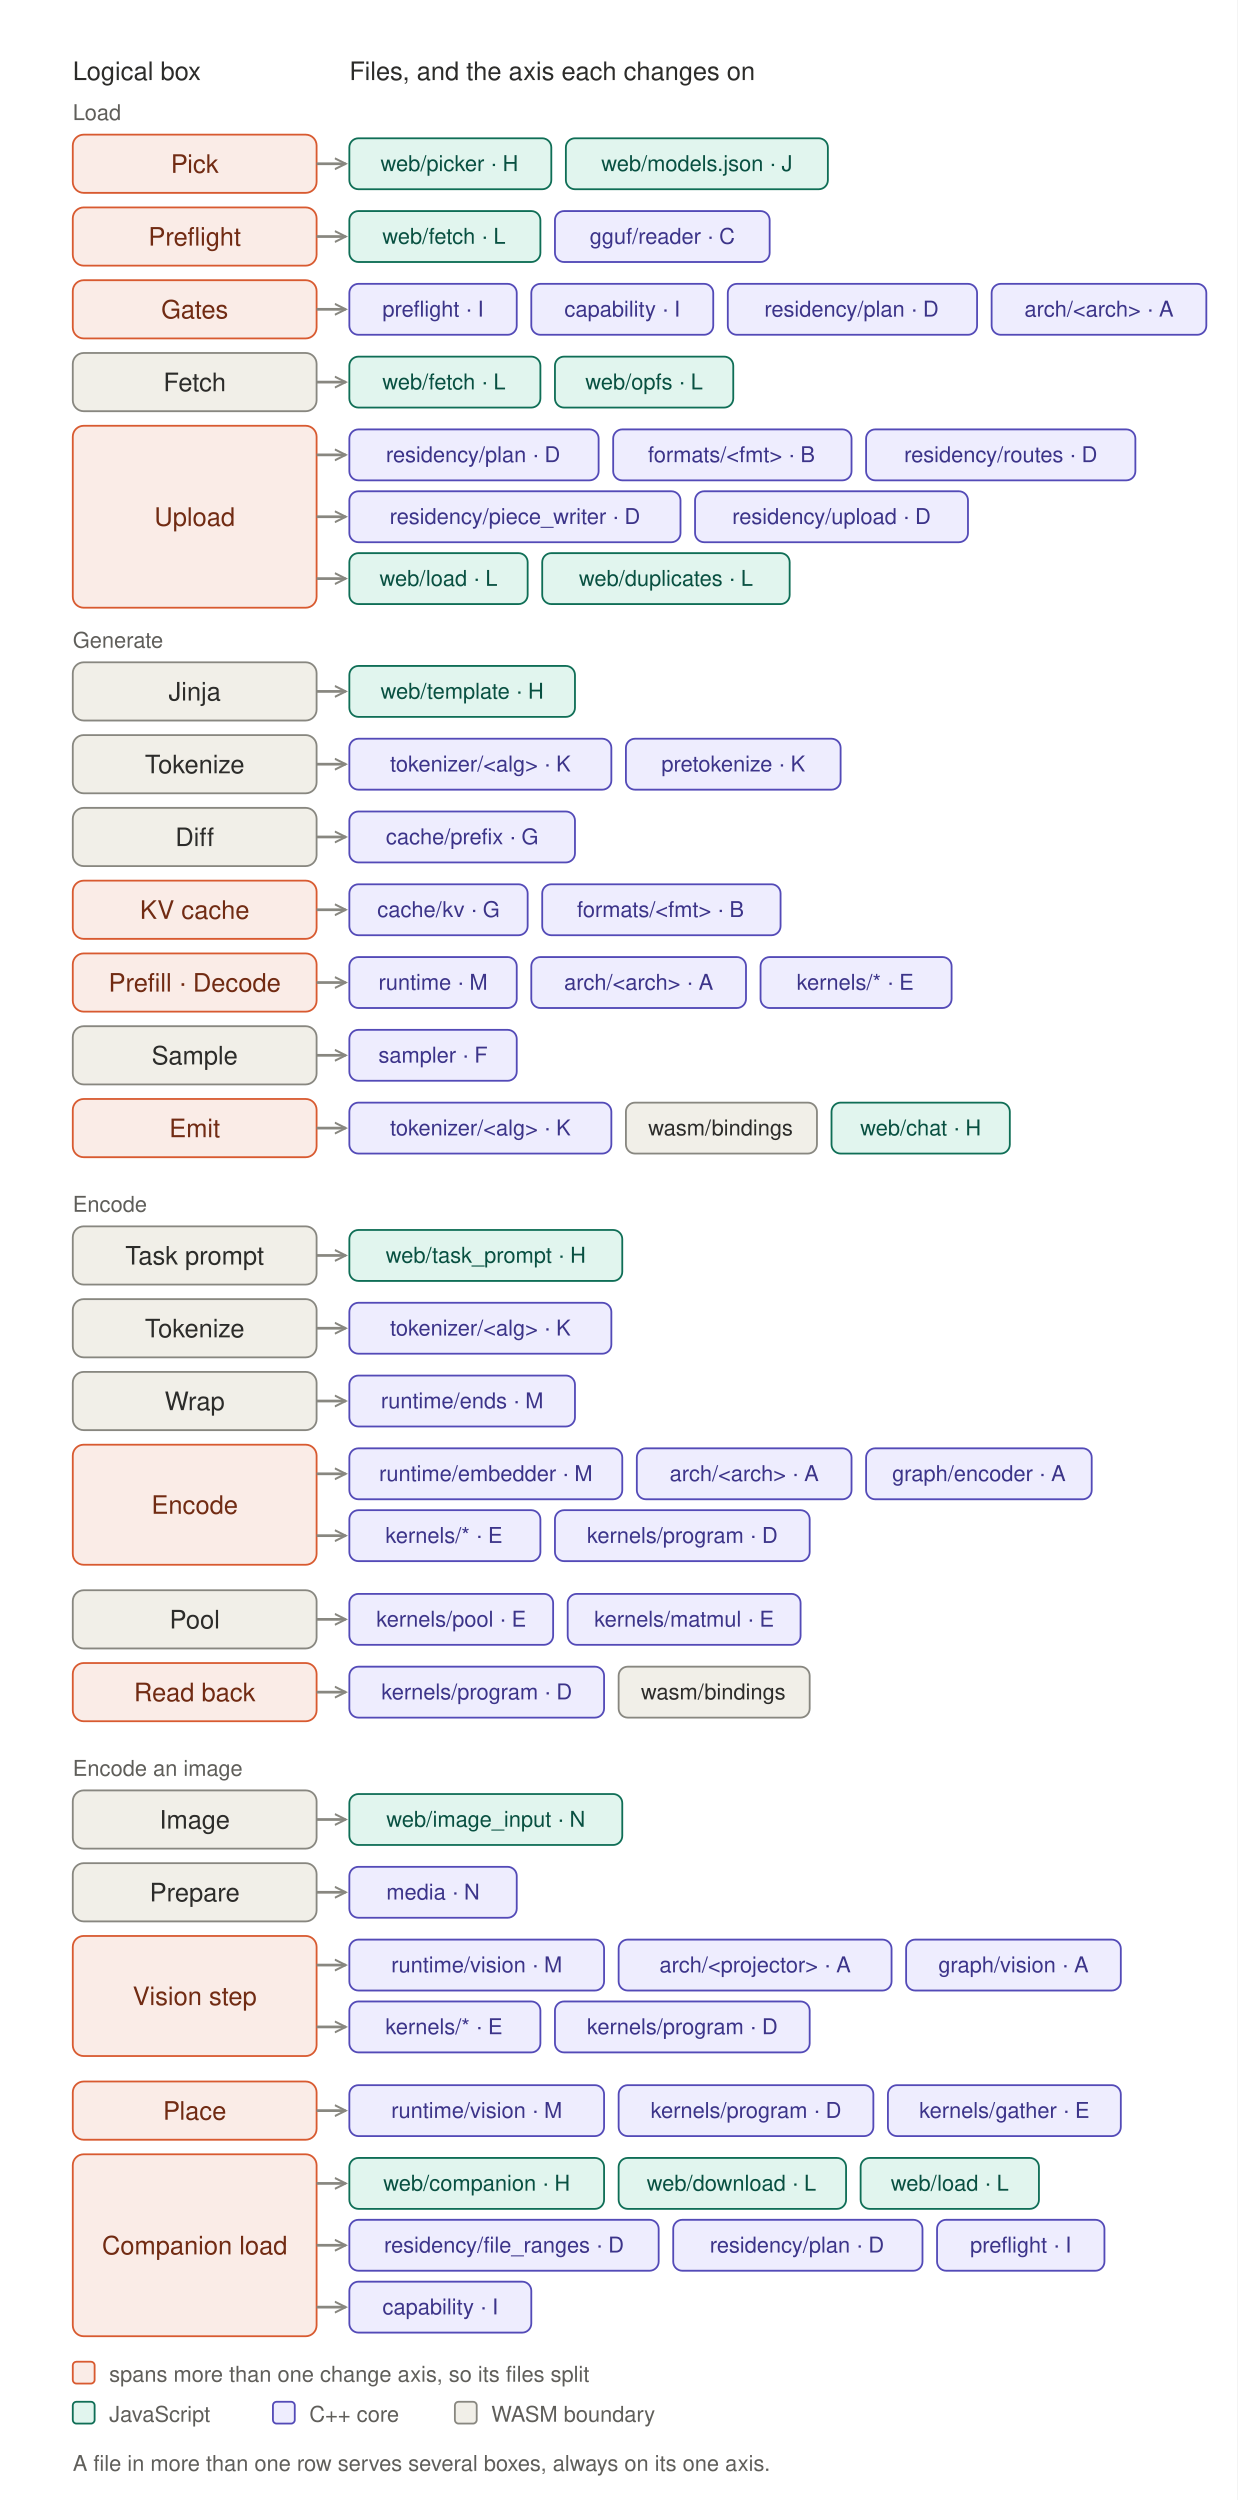
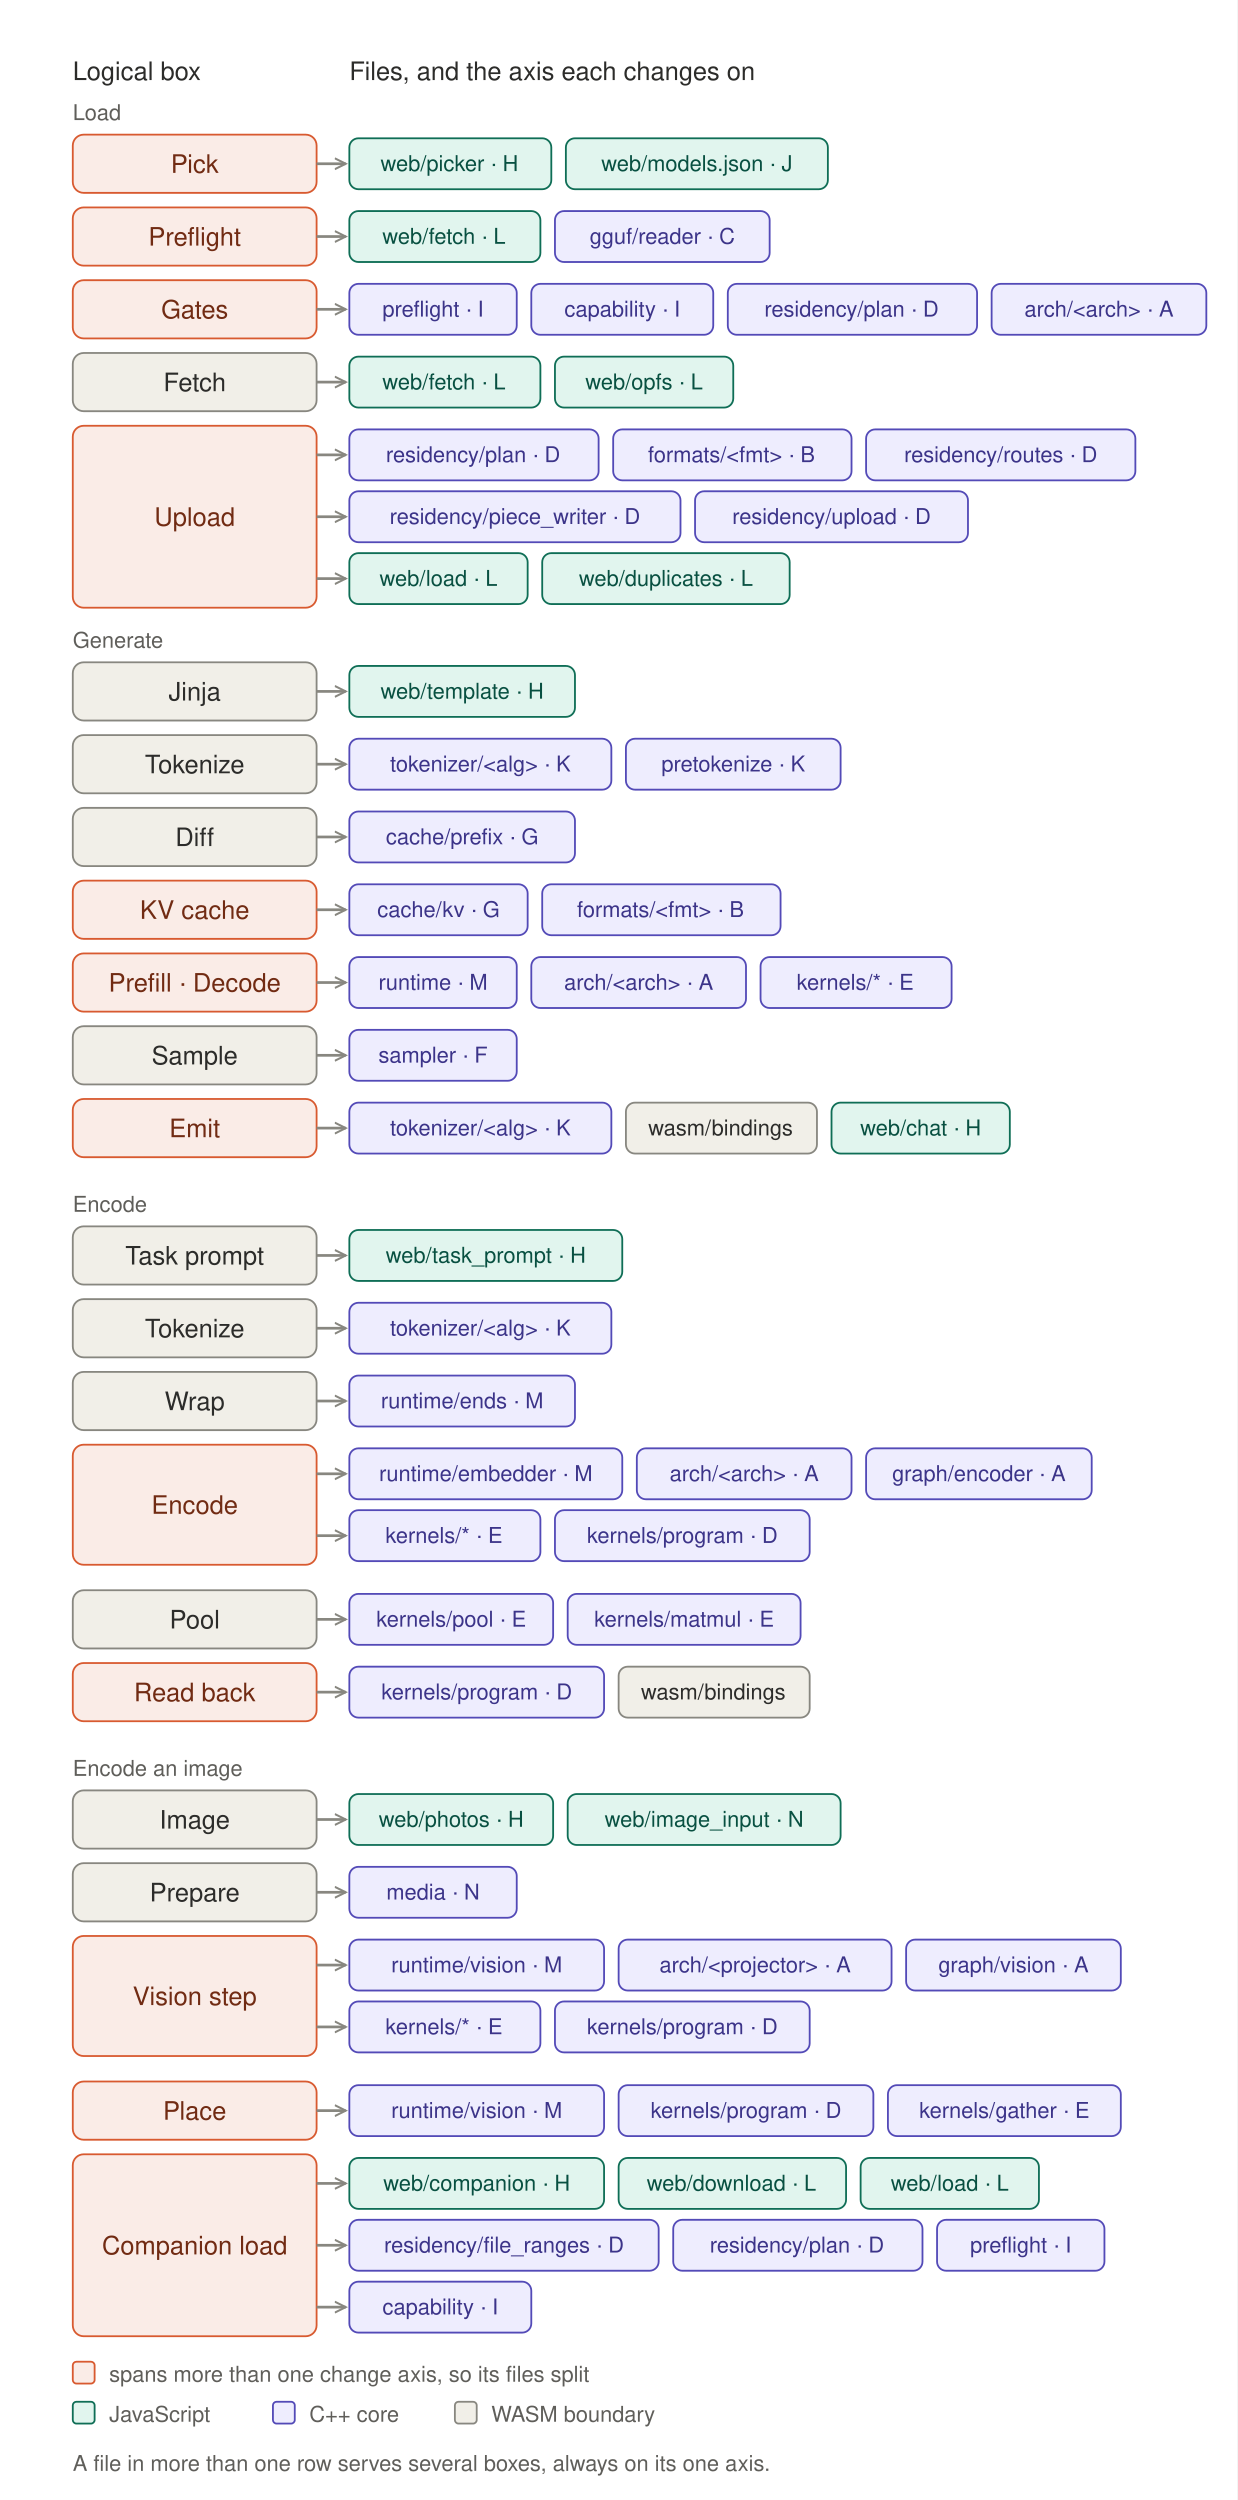
<svg xmlns="http://www.w3.org/2000/svg" width="680" height="1374" viewBox="0 0 680 1374" role="img">
  <style>
  .bg { fill: #FFFFFF; }
  .th { font: 500 14px -apple-system, BlinkMacSystemFont, "Segoe UI", Helvetica, Arial, sans-serif; fill: #2C2C2A; }
  .ts { font: 400 12px -apple-system, BlinkMacSystemFont, "Segoe UI", Helvetica, Arial, sans-serif; fill: #5F5E5A; }
  rect { stroke-width: 1; }
  .coral rect  { fill: #FAECE7; stroke: #D85A30; } .coral text  { fill: #712B13; }
  .gray rect   { fill: #F1EFE8; stroke: #888780; } .gray text   { fill: #2C2C2A; }
  .teal rect   { fill: #E1F5EE; stroke: #0F6E56; } .teal text   { fill: #085041; }
  .purple rect { fill: #EEEDFE; stroke: #534AB7; } .purple text { fill: #3C3489; }
  .arr { stroke: #888780; stroke-width: 1.5; fill: none; }
</style>
  <defs>
    <marker id="a" viewBox="0 0 10 10" refX="8" refY="5" markerWidth="5" markerHeight="5" orient="auto-start-reverse">
      <path d="M 0 1 L 8 5 L 0 9" fill="none" stroke="#888780" stroke-width="1.5" />
    </marker>
  </defs>
  <rect class="bg" x="0" y="0" width="680" height="1374" />
  <text class="th" x="40" y="44">Logical box</text>
  <text class="th" x="192" y="44">Files, and the axis each changes on</text>
  <text class="ts" x="40" y="66">Load</text>
  <g class="coral">
    <rect x="40" y="74" width="134" height="32" rx="6" />
    <text class="th" x="107" y="95" text-anchor="middle">Pick</text>
  </g>
  <line class="arr" x1="174" y1="90" x2="190" y2="90" marker-end="url(#a)" />
  <g class="teal">
    <rect x="192" y="76" width="111" height="28" rx="5" />
    <text class="ts" x="247" y="94" text-anchor="middle">web/picker · H</text>
  </g>
  <g class="teal">
    <rect x="311" y="76" width="144" height="28" rx="5" />
    <text class="ts" x="383" y="94" text-anchor="middle">web/models.json · J</text>
  </g>
  <g class="coral">
    <rect x="40" y="114" width="134" height="32" rx="6" />
    <text class="th" x="107" y="135" text-anchor="middle">Preflight</text>
  </g>
  <line class="arr" x1="174" y1="130" x2="190" y2="130" marker-end="url(#a)" />
  <g class="teal">
    <rect x="192" y="116" width="105" height="28" rx="5" />
    <text class="ts" x="244" y="134" text-anchor="middle">web/fetch · L</text>
  </g>
  <g class="purple">
    <rect x="305" y="116" width="118" height="28" rx="5" />
    <text class="ts" x="364" y="134" text-anchor="middle">gguf/reader · C</text>
  </g>
  <g class="coral">
    <rect x="40" y="154" width="134" height="32" rx="6" />
    <text class="th" x="107" y="175" text-anchor="middle">Gates</text>
  </g>
  <line class="arr" x1="174" y1="170" x2="190" y2="170" marker-end="url(#a)" />
  <g class="purple">
    <rect x="192" y="156" width="92" height="28" rx="5" />
    <text class="ts" x="238" y="174" text-anchor="middle">preflight · I</text>
  </g>
  <g class="purple">
    <rect x="292" y="156" width="100" height="28" rx="5" />
    <text class="ts" x="342" y="174" text-anchor="middle">capability · I</text>
  </g>
  <g class="purple">
    <rect x="400" y="156" width="137" height="28" rx="5" />
    <text class="ts" x="468" y="174" text-anchor="middle">residency/plan · D</text>
  </g>
  <g class="purple">
    <rect x="545" y="156" width="118" height="28" rx="5" />
    <text class="ts" x="604" y="174" text-anchor="middle">arch/&lt;arch&gt; · A</text>
  </g>
  <g class="gray">
    <rect x="40" y="194" width="134" height="32" rx="6" />
    <text class="th" x="107" y="215" text-anchor="middle">Fetch</text>
  </g>
  <line class="arr" x1="174" y1="210" x2="190" y2="210" marker-end="url(#a)" />
  <g class="teal">
    <rect x="192" y="196" width="105" height="28" rx="5" />
    <text class="ts" x="244" y="214" text-anchor="middle">web/fetch · L</text>
  </g>
  <g class="teal">
    <rect x="305" y="196" width="98" height="28" rx="5" />
    <text class="ts" x="354" y="214" text-anchor="middle">web/opfs · L</text>
  </g>
  <g class="coral">
    <rect x="40" y="234" width="134" height="100" rx="6" />
    <text class="th" x="107" y="289" text-anchor="middle">Upload</text>
  </g>
  <line class="arr" x1="174" y1="250" x2="190" y2="250" marker-end="url(#a)" />
  <line class="arr" x1="174" y1="284" x2="190" y2="284" marker-end="url(#a)" />
  <line class="arr" x1="174" y1="318" x2="190" y2="318" marker-end="url(#a)" />
  <g class="purple">
    <rect x="192" y="236" width="137" height="28" rx="5" />
    <text class="ts" x="260" y="254" text-anchor="middle">residency/plan · D</text>
  </g>
  <g class="purple">
    <rect x="337" y="236" width="131" height="28" rx="5" />
    <text class="ts" x="402" y="254" text-anchor="middle">formats/&lt;fmt&gt; · B</text>
  </g>
  <g class="purple">
    <rect x="476" y="236" width="148" height="28" rx="5" />
    <text class="ts" x="550" y="254" text-anchor="middle">residency/routes · D</text>
  </g>
  <g class="purple">
    <rect x="192" y="270" width="182" height="28" rx="5" />
    <text class="ts" x="283" y="288" text-anchor="middle">residency/piece_writer · D</text>
  </g>
  <g class="purple">
    <rect x="382" y="270" width="150" height="28" rx="5" />
    <text class="ts" x="457" y="288" text-anchor="middle">residency/upload · D</text>
  </g>
  <g class="teal">
    <rect x="192" y="304" width="98" height="28" rx="5" />
    <text class="ts" x="241" y="322" text-anchor="middle">web/load · L</text>
  </g>
  <g class="teal">
    <rect x="298" y="304" width="136" height="28" rx="5" />
    <text class="ts" x="366" y="322" text-anchor="middle">web/duplicates · L</text>
  </g>
  <text class="ts" x="40" y="356">Generate</text>
  <g class="gray">
    <rect x="40" y="364" width="134" height="32" rx="6" />
    <text class="th" x="107" y="385" text-anchor="middle">Jinja</text>
  </g>
  <line class="arr" x1="174" y1="380" x2="190" y2="380" marker-end="url(#a)" />
  <g class="teal">
    <rect x="192" y="366" width="124" height="28" rx="5" />
    <text class="ts" x="254" y="384" text-anchor="middle">web/template · H</text>
  </g>
  <g class="gray">
    <rect x="40" y="404" width="134" height="32" rx="6" />
    <text class="th" x="107" y="425" text-anchor="middle">Tokenize</text>
  </g>
  <line class="arr" x1="174" y1="420" x2="190" y2="420" marker-end="url(#a)" />
  <g class="purple">
    <rect x="192" y="406" width="144" height="28" rx="5" />
    <text class="ts" x="264" y="424" text-anchor="middle">tokenizer/&lt;alg&gt; · K</text>
  </g>
  <g class="purple">
    <rect x="344" y="406" width="118" height="28" rx="5" />
    <text class="ts" x="403" y="424" text-anchor="middle">pretokenize · K</text>
  </g>
  <g class="gray">
    <rect x="40" y="444" width="134" height="32" rx="6" />
    <text class="th" x="107" y="465" text-anchor="middle">Diff</text>
  </g>
  <line class="arr" x1="174" y1="460" x2="190" y2="460" marker-end="url(#a)" />
  <g class="purple">
    <rect x="192" y="446" width="124" height="28" rx="5" />
    <text class="ts" x="254" y="464" text-anchor="middle">cache/prefix · G</text>
  </g>
  <g class="coral">
    <rect x="40" y="484" width="134" height="32" rx="6" />
    <text class="th" x="107" y="505" text-anchor="middle">KV cache</text>
  </g>
  <line class="arr" x1="174" y1="500" x2="190" y2="500" marker-end="url(#a)" />
  <g class="purple">
    <rect x="192" y="486" width="98" height="28" rx="5" />
    <text class="ts" x="241" y="504" text-anchor="middle">cache/kv · G</text>
  </g>
  <g class="purple">
    <rect x="298" y="486" width="131" height="28" rx="5" />
    <text class="ts" x="363" y="504" text-anchor="middle">formats/&lt;fmt&gt; · B</text>
  </g>
  <g class="coral">
    <rect x="40" y="524" width="134" height="32" rx="6" />
    <text class="th" x="107" y="545" text-anchor="middle">Prefill · Decode</text>
  </g>
  <line class="arr" x1="174" y1="540" x2="190" y2="540" marker-end="url(#a)" />
  <g class="purple">
    <rect x="192" y="526" width="92" height="28" rx="5" />
    <text class="ts" x="238" y="544" text-anchor="middle">runtime · M</text>
  </g>
  <g class="purple">
    <rect x="292" y="526" width="118" height="28" rx="5" />
    <text class="ts" x="351" y="544" text-anchor="middle">arch/&lt;arch&gt; · A</text>
  </g>
  <g class="purple">
    <rect x="418" y="526" width="105" height="28" rx="5" />
    <text class="ts" x="470" y="544" text-anchor="middle">kernels/* · E</text>
  </g>
  <g class="gray">
    <rect x="40" y="564" width="134" height="32" rx="6" />
    <text class="th" x="107" y="585" text-anchor="middle">Sample</text>
  </g>
  <line class="arr" x1="174" y1="580" x2="190" y2="580" marker-end="url(#a)" />
  <g class="purple">
    <rect x="192" y="566" width="92" height="28" rx="5" />
    <text class="ts" x="238" y="584" text-anchor="middle">sampler · F</text>
  </g>
  <g class="coral">
    <rect x="40" y="604" width="134" height="32" rx="6" />
    <text class="th" x="107" y="625" text-anchor="middle">Emit</text>
  </g>
  <line class="arr" x1="174" y1="620" x2="190" y2="620" marker-end="url(#a)" />
  <g class="purple">
    <rect x="192" y="606" width="144" height="28" rx="5" />
    <text class="ts" x="264" y="624" text-anchor="middle">tokenizer/&lt;alg&gt; · K</text>
  </g>
  <g class="gray">
    <rect x="344" y="606" width="105" height="28" rx="5" />
    <text class="ts" x="396" y="624" text-anchor="middle">wasm/bindings</text>
  </g>
  <g class="teal">
    <rect x="457" y="606" width="98" height="28" rx="5" />
    <text class="ts" x="506" y="624" text-anchor="middle">web/chat · H</text>
  </g>
  <text class="ts" x="40" y="666">Encode</text>
  <g class="gray">
    <rect x="40" y="674" width="134" height="32" rx="6" />
    <text class="th" x="107" y="695" text-anchor="middle">Task prompt</text>
  </g>
  <line class="arr" x1="174" y1="690" x2="190" y2="690" marker-end="url(#a)" />
  <g class="teal">
    <rect x="192" y="676" width="150" height="28" rx="5" />
    <text class="ts" x="267" y="694" text-anchor="middle">web/task_prompt · H</text>
  </g>
  <g class="gray">
    <rect x="40" y="714" width="134" height="32" rx="6" />
    <text class="th" x="107" y="735" text-anchor="middle">Tokenize</text>
  </g>
  <line class="arr" x1="174" y1="730" x2="190" y2="730" marker-end="url(#a)" />
  <g class="purple">
    <rect x="192" y="716" width="144" height="28" rx="5" />
    <text class="ts" x="264" y="734" text-anchor="middle">tokenizer/&lt;alg&gt; · K</text>
  </g>
  <g class="gray">
    <rect x="40" y="754" width="134" height="32" rx="6" />
    <text class="th" x="107" y="775" text-anchor="middle">Wrap</text>
  </g>
  <line class="arr" x1="174" y1="770" x2="190" y2="770" marker-end="url(#a)" />
  <g class="purple">
    <rect x="192" y="756" width="124" height="28" rx="5" />
    <text class="ts" x="254" y="774" text-anchor="middle">runtime/ends · M</text>
  </g>
  <g class="coral">
    <rect x="40" y="794" width="134" height="66" rx="6" />
    <text class="th" x="107" y="832" text-anchor="middle">Encode</text>
  </g>
  <line class="arr" x1="174" y1="810" x2="190" y2="810" marker-end="url(#a)" />
  <line class="arr" x1="174" y1="844" x2="190" y2="844" marker-end="url(#a)" />
  <g class="purple">
    <rect x="192" y="796" width="150" height="28" rx="5" />
    <text class="ts" x="267" y="814" text-anchor="middle">runtime/embedder · M</text>
  </g>
  <g class="purple">
    <rect x="350" y="796" width="118" height="28" rx="5" />
    <text class="ts" x="409" y="814" text-anchor="middle">arch/&lt;arch&gt; · A</text>
  </g>
  <g class="purple">
    <rect x="476" y="796" width="124" height="28" rx="5" />
    <text class="ts" x="538" y="814" text-anchor="middle">graph/encoder · A</text>
  </g>
  <g class="purple">
    <rect x="192" y="830" width="105" height="28" rx="5" />
    <text class="ts" x="244" y="848" text-anchor="middle">kernels/* · E</text>
  </g>
  <g class="purple">
    <rect x="305" y="830" width="140" height="28" rx="5" />
    <text class="ts" x="375" y="848" text-anchor="middle">kernels/program · D</text>
  </g>
  <g class="gray">
    <rect x="40" y="874" width="134" height="32" rx="6" />
    <text class="th" x="107" y="895" text-anchor="middle">Pool</text>
  </g>
  <line class="arr" x1="174" y1="890" x2="190" y2="890" marker-end="url(#a)" />
  <g class="purple">
    <rect x="192" y="876" width="112" height="28" rx="5" />
    <text class="ts" x="248" y="894" text-anchor="middle">kernels/pool · E</text>
  </g>
  <g class="purple">
    <rect x="312" y="876" width="128" height="28" rx="5" />
    <text class="ts" x="376" y="894" text-anchor="middle">kernels/matmul · E</text>
  </g>
  <g class="coral">
    <rect x="40" y="914" width="134" height="32" rx="6" />
    <text class="th" x="107" y="935" text-anchor="middle">Read back</text>
  </g>
  <line class="arr" x1="174" y1="930" x2="190" y2="930" marker-end="url(#a)" />
  <g class="purple">
    <rect x="192" y="916" width="140" height="28" rx="5" />
    <text class="ts" x="262" y="934" text-anchor="middle">kernels/program · D</text>
  </g>
  <g class="gray">
    <rect x="340" y="916" width="105" height="28" rx="5" />
    <text class="ts" x="392" y="934" text-anchor="middle">wasm/bindings</text>
  </g>
  <text class="ts" x="40" y="976">Encode an image</text>
  <g class="gray">
    <rect x="40" y="984" width="134" height="32" rx="6" />
    <text class="th" x="107" y="1005" text-anchor="middle">Image</text>
  </g>
  <line class="arr" x1="174" y1="1000" x2="190" y2="1000" marker-end="url(#a)" />
  <g class="teal">
-     <rect x="192" y="986" width="150" height="28" rx="5" />
-     <text class="ts" x="267" y="1004" text-anchor="middle">web/image_input · N</text>
+     <rect x="192" y="986" width="112" height="28" rx="5" />
+     <text class="ts" x="248" y="1004" text-anchor="middle">web/photos · H</text>
+   </g>
+   <g class="teal">
+     <rect x="312" y="986" width="150" height="28" rx="5" />
+     <text class="ts" x="387" y="1004" text-anchor="middle">web/image_input · N</text>
  </g>
  <g class="gray">
    <rect x="40" y="1024" width="134" height="32" rx="6" />
    <text class="th" x="107" y="1045" text-anchor="middle">Prepare</text>
  </g>
  <line class="arr" x1="174" y1="1040" x2="190" y2="1040" marker-end="url(#a)" />
  <g class="purple">
    <rect x="192" y="1026" width="92" height="28" rx="5" />
    <text class="ts" x="238" y="1044" text-anchor="middle">media · N</text>
  </g>
  <g class="coral">
    <rect x="40" y="1064" width="134" height="66" rx="6" />
    <text class="th" x="107" y="1102" text-anchor="middle">Vision step</text>
  </g>
  <line class="arr" x1="174" y1="1080" x2="190" y2="1080" marker-end="url(#a)" />
  <line class="arr" x1="174" y1="1114" x2="190" y2="1114" marker-end="url(#a)" />
  <g class="purple">
    <rect x="192" y="1066" width="140" height="28" rx="5" />
    <text class="ts" x="262" y="1084" text-anchor="middle">runtime/vision · M</text>
  </g>
  <g class="purple">
    <rect x="340" y="1066" width="150" height="28" rx="5" />
    <text class="ts" x="415" y="1084" text-anchor="middle">arch/&lt;projector&gt; · A</text>
  </g>
  <g class="purple">
    <rect x="498" y="1066" width="118" height="28" rx="5" />
    <text class="ts" x="557" y="1084" text-anchor="middle">graph/vision · A</text>
  </g>
  <g class="purple">
    <rect x="192" y="1100" width="105" height="28" rx="5" />
    <text class="ts" x="244" y="1118" text-anchor="middle">kernels/* · E</text>
  </g>
  <g class="purple">
    <rect x="305" y="1100" width="140" height="28" rx="5" />
    <text class="ts" x="375" y="1118" text-anchor="middle">kernels/program · D</text>
  </g>
  <g class="coral">
    <rect x="40" y="1144" width="134" height="32" rx="6" />
    <text class="th" x="107" y="1165" text-anchor="middle">Place</text>
  </g>
  <line class="arr" x1="174" y1="1160" x2="190" y2="1160" marker-end="url(#a)" />
  <g class="purple">
    <rect x="192" y="1146" width="140" height="28" rx="5" />
    <text class="ts" x="262" y="1164" text-anchor="middle">runtime/vision · M</text>
  </g>
  <g class="purple">
    <rect x="340" y="1146" width="140" height="28" rx="5" />
    <text class="ts" x="410" y="1164" text-anchor="middle">kernels/program · D</text>
  </g>
  <g class="purple">
    <rect x="488" y="1146" width="128" height="28" rx="5" />
    <text class="ts" x="552" y="1164" text-anchor="middle">kernels/gather · E</text>
  </g>
  <g class="coral">
    <rect x="40" y="1184" width="134" height="100" rx="6" />
    <text class="th" x="107" y="1239" text-anchor="middle">Companion load</text>
  </g>
  <line class="arr" x1="174" y1="1200" x2="190" y2="1200" marker-end="url(#a)" />
  <line class="arr" x1="174" y1="1234" x2="190" y2="1234" marker-end="url(#a)" />
  <line class="arr" x1="174" y1="1268" x2="190" y2="1268" marker-end="url(#a)" />
  <g class="teal">
    <rect x="192" y="1186" width="140" height="28" rx="5" />
    <text class="ts" x="262" y="1204" text-anchor="middle">web/companion · H</text>
  </g>
  <g class="teal">
    <rect x="340" y="1186" width="125" height="28" rx="5" />
    <text class="ts" x="402" y="1204" text-anchor="middle">web/download · L</text>
  </g>
  <g class="teal">
    <rect x="473" y="1186" width="98" height="28" rx="5" />
    <text class="ts" x="522" y="1204" text-anchor="middle">web/load · L</text>
  </g>
  <g class="purple">
    <rect x="192" y="1220" width="170" height="28" rx="5" />
    <text class="ts" x="277" y="1238" text-anchor="middle">residency/file_ranges · D</text>
  </g>
  <g class="purple">
    <rect x="370" y="1220" width="137" height="28" rx="5" />
    <text class="ts" x="438" y="1238" text-anchor="middle">residency/plan · D</text>
  </g>
  <g class="purple">
    <rect x="515" y="1220" width="92" height="28" rx="5" />
    <text class="ts" x="561" y="1238" text-anchor="middle">preflight · I</text>
  </g>
  <g class="purple">
    <rect x="192" y="1254" width="100" height="28" rx="5" />
    <text class="ts" x="242" y="1272" text-anchor="middle">capability · I</text>
  </g>
  <g class="coral">
    <rect x="40" y="1298" width="12" height="12" rx="2" />
  </g>
  <text class="ts" x="60" y="1309">spans more than one change axis, so its files split</text>
  <g class="teal">
    <rect x="40" y="1320" width="12" height="12" rx="2" />
  </g>
  <text class="ts" x="60" y="1331">JavaScript</text>
  <g class="purple">
    <rect x="150" y="1320" width="12" height="12" rx="2" />
  </g>
  <text class="ts" x="170" y="1331">C++ core</text>
  <g class="gray">
    <rect x="250" y="1320" width="12" height="12" rx="2" />
  </g>
  <text class="ts" x="270" y="1331">WASM boundary</text>
  <text class="ts" x="40" y="1358">A file in more than one row serves several boxes, always on its one axis.</text>
</svg>
